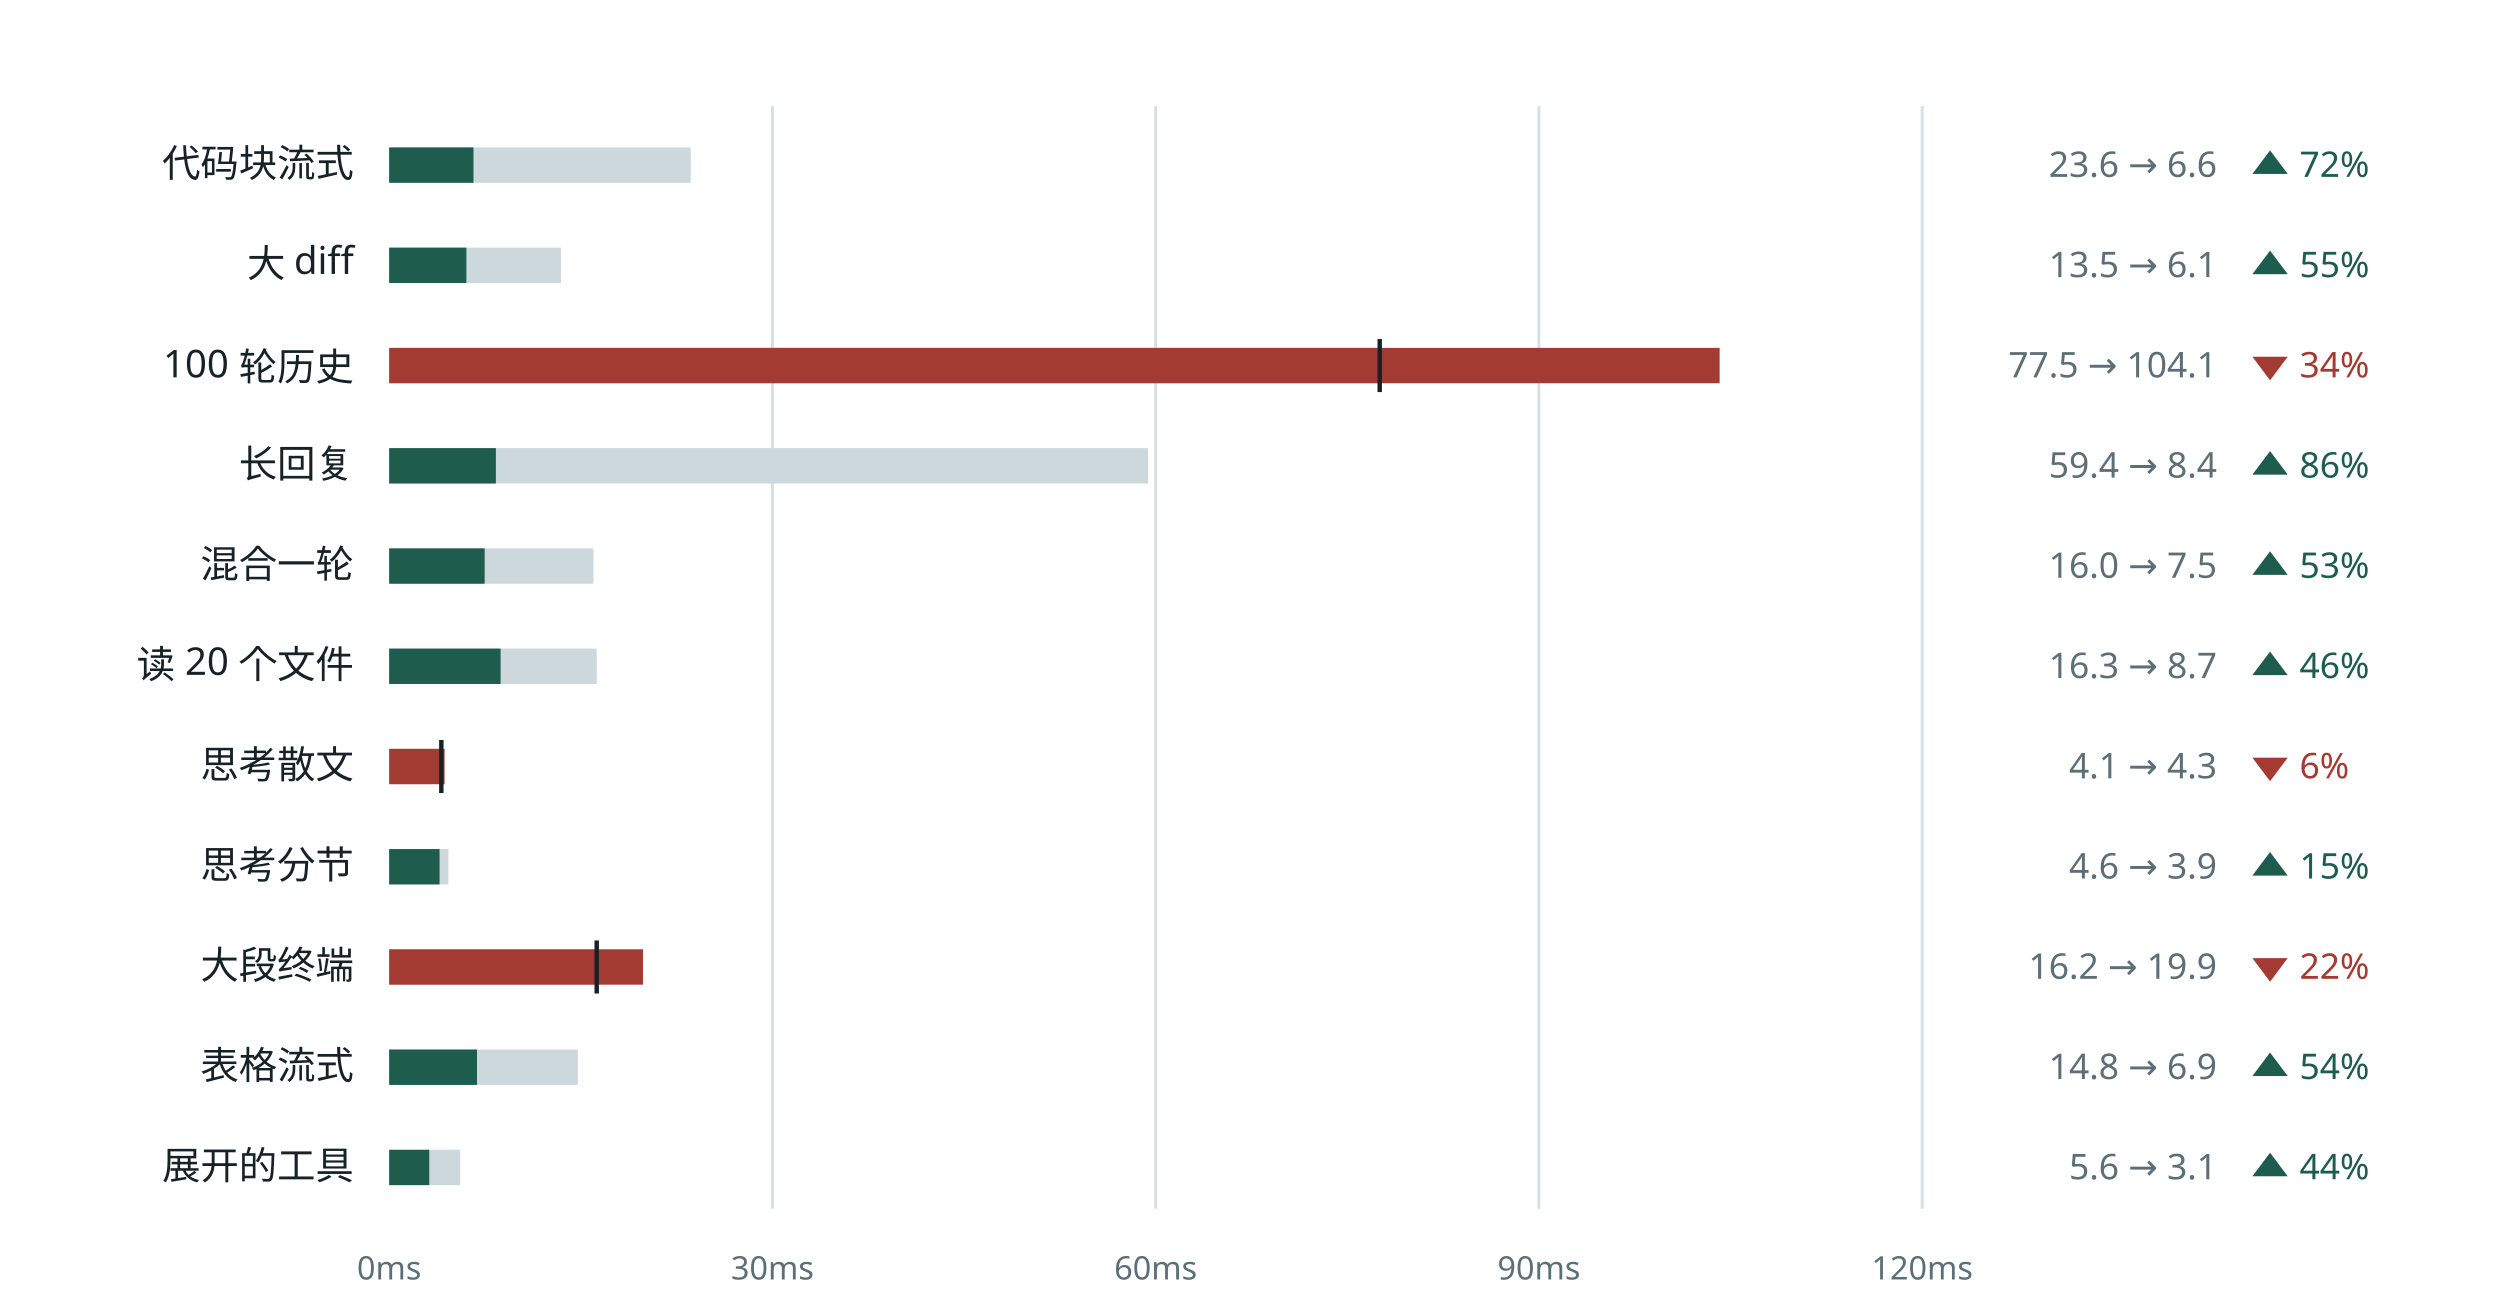
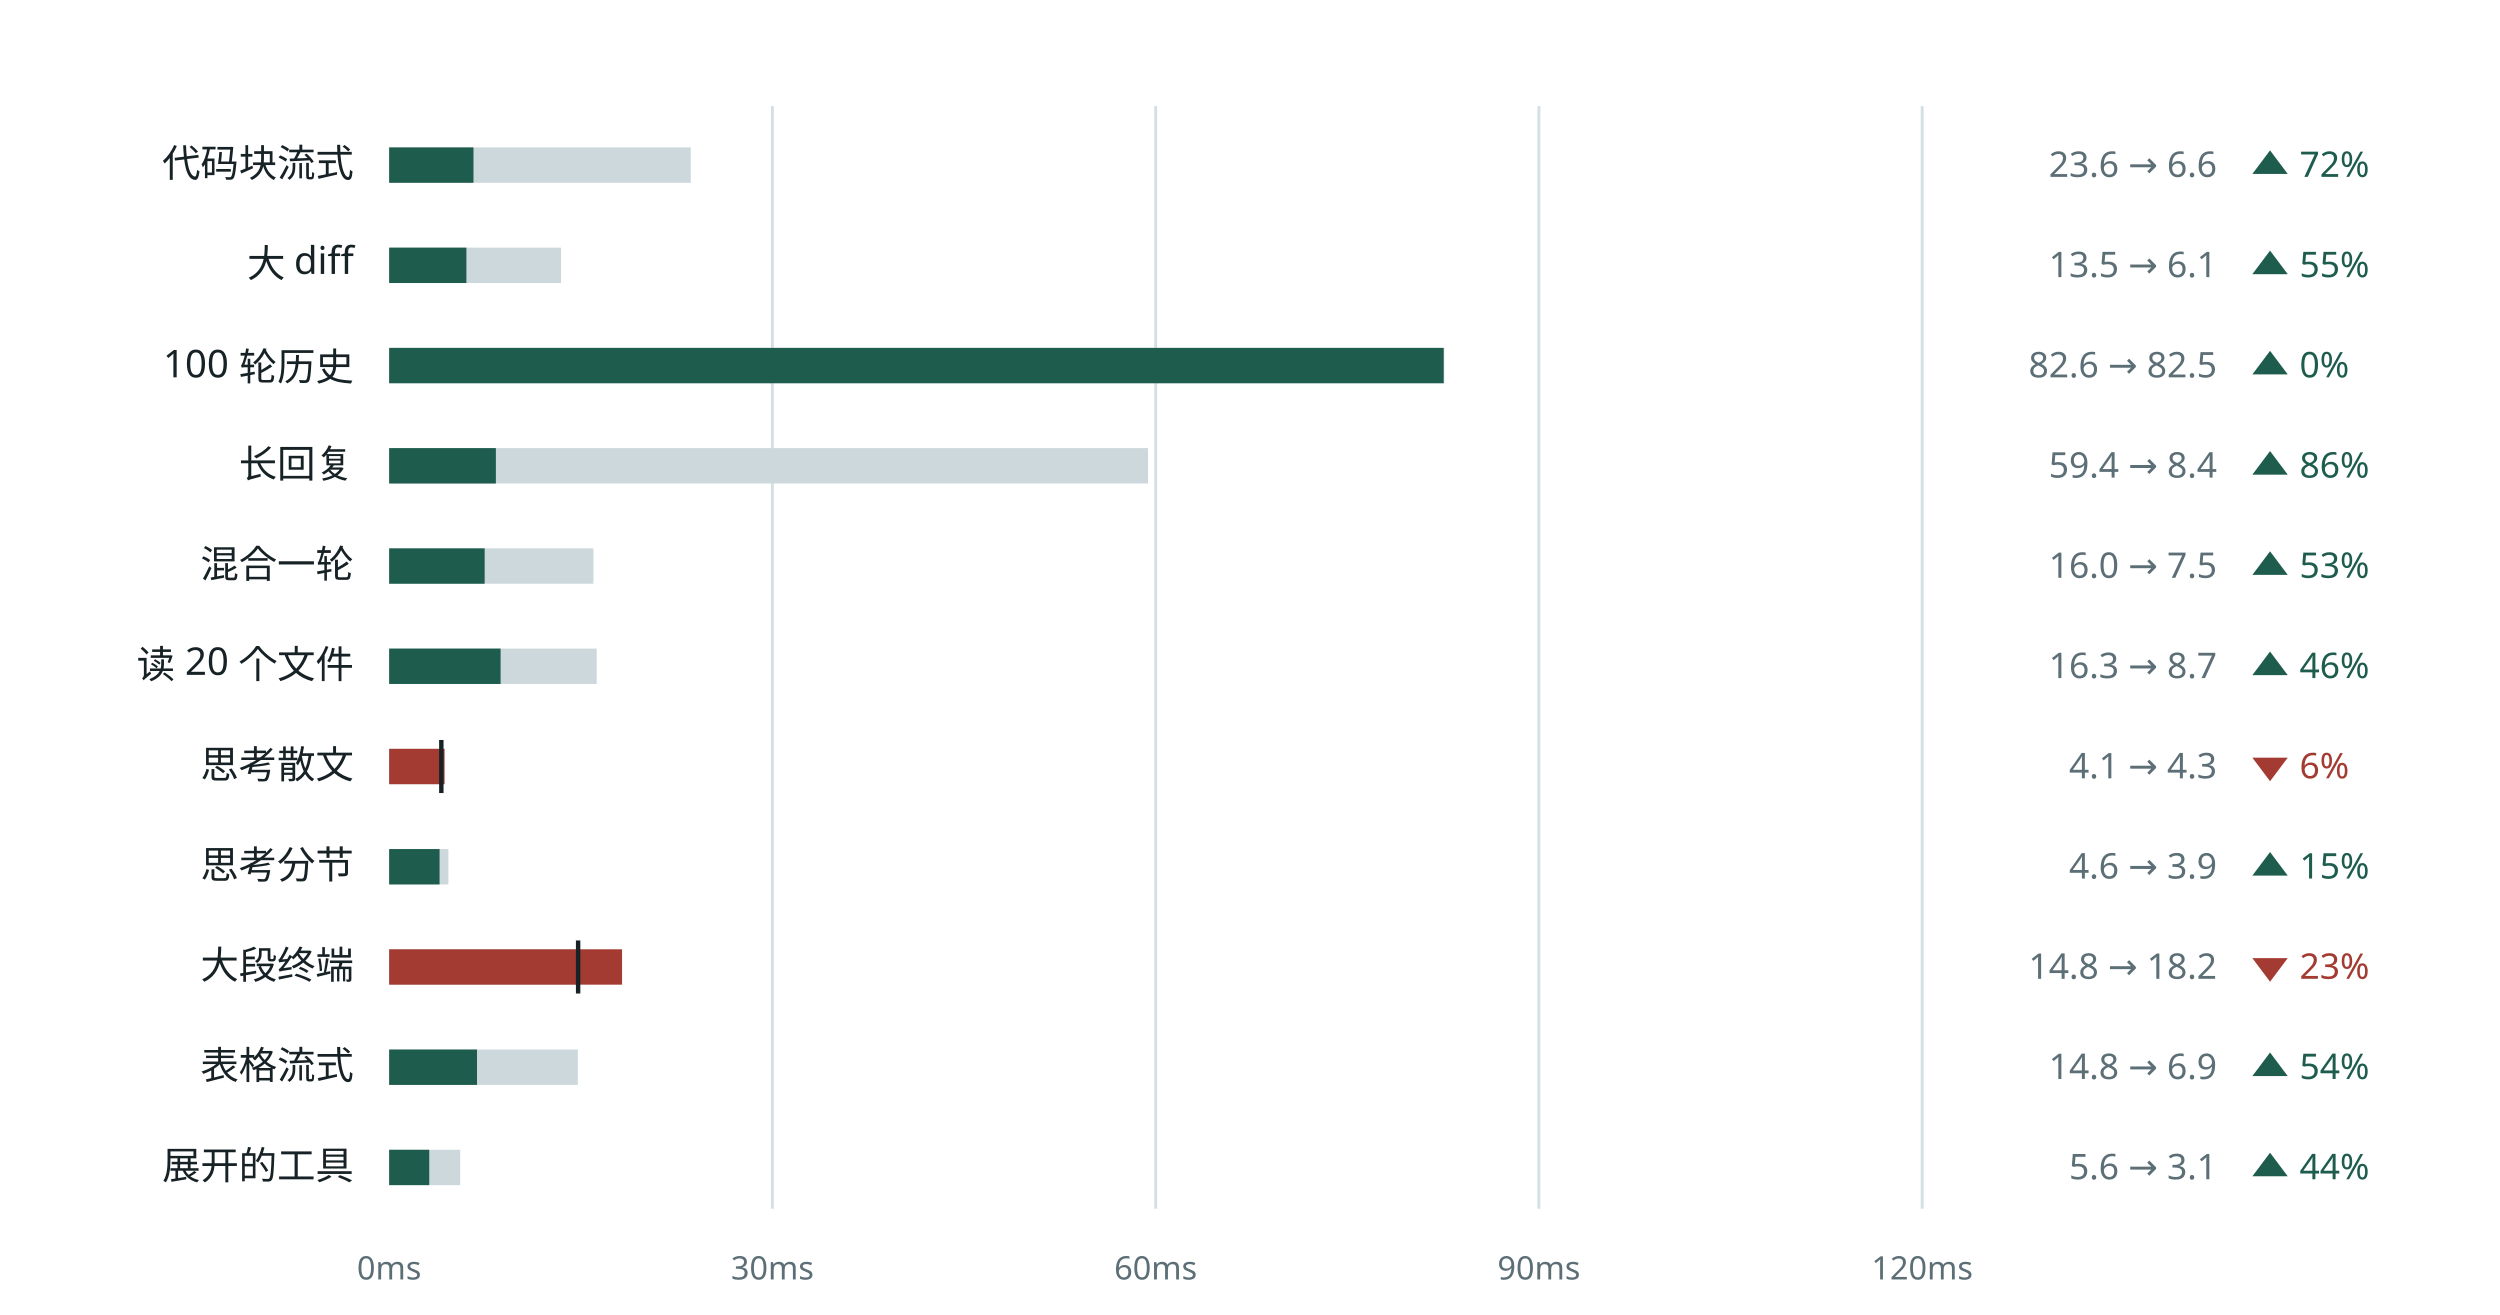
<svg xmlns="http://www.w3.org/2000/svg" viewBox="0 -8 848 446" width="848" height="446" role="img">
  <style>
.final { display: none; }
@media (prefers-reduced-motion: reduce) {
  .motion { display: none; }
  .final { display: inline; }
}
</style>
  <text x="132.0" y="426" text-anchor="middle" fill="#5c6e76" font-size="11" font-family="ui-sans-serif, system-ui, sans-serif">0ms</text>
  <line x1="262.0" y1="28" x2="262.0" y2="402" stroke="#d5e0e4" stroke-width="1" />
  <text x="262.0" y="426" text-anchor="middle" fill="#5c6e76" font-size="11" font-family="ui-sans-serif, system-ui, sans-serif">30ms</text>
  <line x1="392.0" y1="28" x2="392.0" y2="402" stroke="#d5e0e4" stroke-width="1" />
  <text x="392.0" y="426" text-anchor="middle" fill="#5c6e76" font-size="11" font-family="ui-sans-serif, system-ui, sans-serif">60ms</text>
  <line x1="522.0" y1="28" x2="522.0" y2="402" stroke="#d5e0e4" stroke-width="1" />
  <text x="522.0" y="426" text-anchor="middle" fill="#5c6e76" font-size="11" font-family="ui-sans-serif, system-ui, sans-serif">90ms</text>
  <line x1="652.0" y1="28" x2="652.0" y2="402" stroke="#d5e0e4" stroke-width="1" />
  <text x="652.0" y="426" text-anchor="middle" fill="#5c6e76" font-size="11" font-family="ui-sans-serif, system-ui, sans-serif">120ms</text>
  <text x="120" y="52" text-anchor="end" fill="#172226" font-size="13" font-family="PingFang SC, Hiragino Sans GB, Noto Sans SC, sans-serif">代码块流式</text>
  <rect x="132" y="42" width="102.3" height="12" fill="#cdd8dc" />
  <rect class="motion" x="132" y="42" width="28.6" height="12" fill="#1e5c4e">
    <animate attributeName="width" from="102.3" to="28.6" begin="0.000s" dur="1.15s" fill="freeze" calcMode="spline" keyTimes="0;1" keySplines="0.16 0.84 0.22 1" />
  </rect>
  <rect class="final" x="132" y="42" width="28.6" height="12" fill="#1e5c4e" />
  <text text-anchor="end" x="752" y="52" fill="#5c6e76" font-size="12" font-family="ui-sans-serif, system-ui, sans-serif">23.6 → 6.6</text>
  <polygon fill="#1e5c4e" points="770,43 776,51 764,51" />
  <text x="780" y="52" fill="#1e5c4e" font-size="12" font-family="ui-sans-serif, system-ui, sans-serif">72%</text>
  <text x="120" y="86" text-anchor="end" fill="#172226" font-size="13" font-family="PingFang SC, Hiragino Sans GB, Noto Sans SC, sans-serif">大 diff</text>
  <rect x="132" y="76" width="58.3" height="12" fill="#cdd8dc" />
  <rect class="motion" x="132" y="76" width="26.2" height="12" fill="#1e5c4e">
    <animate attributeName="width" from="58.3" to="26.2" begin="0.045s" dur="1.15s" fill="freeze" calcMode="spline" keyTimes="0;1" keySplines="0.16 0.84 0.22 1" />
  </rect>
  <rect class="final" x="132" y="76" width="26.2" height="12" fill="#1e5c4e" />
  <text text-anchor="end" x="752" y="86" fill="#5c6e76" font-size="12" font-family="ui-sans-serif, system-ui, sans-serif">13.5 → 6.1</text>
  <polygon fill="#1e5c4e" points="770,77 776,85 764,85" />
  <text x="780" y="86" fill="#1e5c4e" font-size="12" font-family="ui-sans-serif, system-ui, sans-serif">55%</text>
  <text x="120" y="120" text-anchor="end" fill="#172226" font-size="13" font-family="PingFang SC, Hiragino Sans GB, Noto Sans SC, sans-serif">100 轮历史</text>
-   <rect x="132" y="110" width="336.0" height="12" fill="#cdd8dc" />
-   <rect class="motion" x="132" y="110" width="451.3" height="12" fill="#a33b32">
-     <animate attributeName="width" from="336.0" to="451.3" begin="0.090s" dur="1.15s" fill="freeze" calcMode="spline" keyTimes="0;1" keySplines="0.16 0.84 0.22 1" />
+   <rect x="132" y="110" width="357.9" height="12" fill="#cdd8dc" />
+   <rect class="motion" x="132" y="110" width="357.7" height="12" fill="#1e5c4e">
+     <animate attributeName="width" from="357.9" to="357.7" begin="0.090s" dur="1.15s" fill="freeze" calcMode="spline" keyTimes="0;1" keySplines="0.16 0.84 0.22 1" />
  </rect>
-   <rect class="final" x="132" y="110" width="451.3" height="12" fill="#a33b32" />
-   <line x1="468.0" y1="107" x2="468.0" y2="125" stroke="#172226" stroke-width="1.5" />
-   <text text-anchor="end" x="752" y="120" fill="#5c6e76" font-size="12" font-family="ui-sans-serif, system-ui, sans-serif">77.5 → 104.1</text>
-   <polygon fill="#a33b32" points="764,113 776,113 770,121" />
-   <text x="780" y="120" fill="#a33b32" font-size="12" font-family="ui-sans-serif, system-ui, sans-serif">34%</text>
+   <rect class="final" x="132" y="110" width="357.7" height="12" fill="#1e5c4e" />
+   <text text-anchor="end" x="752" y="120" fill="#5c6e76" font-size="12" font-family="ui-sans-serif, system-ui, sans-serif">82.6 → 82.5</text>
+   <polygon fill="#1e5c4e" points="770,111 776,119 764,119" />
+   <text x="780" y="120" fill="#1e5c4e" font-size="12" font-family="ui-sans-serif, system-ui, sans-serif">0%</text>
  <text x="120" y="154" text-anchor="end" fill="#172226" font-size="13" font-family="PingFang SC, Hiragino Sans GB, Noto Sans SC, sans-serif">长回复</text>
  <rect x="132" y="144" width="257.4" height="12" fill="#cdd8dc" />
  <rect class="motion" x="132" y="144" width="36.2" height="12" fill="#1e5c4e">
    <animate attributeName="width" from="257.4" to="36.2" begin="0.135s" dur="1.15s" fill="freeze" calcMode="spline" keyTimes="0;1" keySplines="0.16 0.84 0.22 1" />
  </rect>
  <rect class="final" x="132" y="144" width="36.2" height="12" fill="#1e5c4e" />
  <text text-anchor="end" x="752" y="154" fill="#5c6e76" font-size="12" font-family="ui-sans-serif, system-ui, sans-serif">59.4 → 8.4</text>
  <polygon fill="#1e5c4e" points="770,145 776,153 764,153" />
  <text x="780" y="154" fill="#1e5c4e" font-size="12" font-family="ui-sans-serif, system-ui, sans-serif">86%</text>
  <text x="120" y="188" text-anchor="end" fill="#172226" font-size="13" font-family="PingFang SC, Hiragino Sans GB, Noto Sans SC, sans-serif">混合一轮</text>
  <rect x="132" y="178" width="69.3" height="12" fill="#cdd8dc" />
  <rect class="motion" x="132" y="178" width="32.4" height="12" fill="#1e5c4e">
    <animate attributeName="width" from="69.3" to="32.4" begin="0.180s" dur="1.15s" fill="freeze" calcMode="spline" keyTimes="0;1" keySplines="0.16 0.84 0.22 1" />
  </rect>
  <rect class="final" x="132" y="178" width="32.4" height="12" fill="#1e5c4e" />
  <text text-anchor="end" x="752" y="188" fill="#5c6e76" font-size="12" font-family="ui-sans-serif, system-ui, sans-serif">16.0 → 7.5</text>
  <polygon fill="#1e5c4e" points="770,179 776,187 764,187" />
  <text x="780" y="188" fill="#1e5c4e" font-size="12" font-family="ui-sans-serif, system-ui, sans-serif">53%</text>
  <text x="120" y="222" text-anchor="end" fill="#172226" font-size="13" font-family="PingFang SC, Hiragino Sans GB, Noto Sans SC, sans-serif">读 20 个文件</text>
  <rect x="132" y="212" width="70.4" height="12" fill="#cdd8dc" />
  <rect class="motion" x="132" y="212" width="37.8" height="12" fill="#1e5c4e">
    <animate attributeName="width" from="70.4" to="37.8" begin="0.225s" dur="1.15s" fill="freeze" calcMode="spline" keyTimes="0;1" keySplines="0.16 0.84 0.22 1" />
  </rect>
  <rect class="final" x="132" y="212" width="37.8" height="12" fill="#1e5c4e" />
  <text text-anchor="end" x="752" y="222" fill="#5c6e76" font-size="12" font-family="ui-sans-serif, system-ui, sans-serif">16.3 → 8.7</text>
  <polygon fill="#1e5c4e" points="770,213 776,221 764,221" />
  <text x="780" y="222" fill="#1e5c4e" font-size="12" font-family="ui-sans-serif, system-ui, sans-serif">46%</text>
  <text x="120" y="256" text-anchor="end" fill="#172226" font-size="13" font-family="PingFang SC, Hiragino Sans GB, Noto Sans SC, sans-serif">思考散文</text>
  <rect x="132" y="246" width="17.7" height="12" fill="#cdd8dc" />
  <rect class="motion" x="132" y="246" width="18.8" height="12" fill="#a33b32">
    <animate attributeName="width" from="17.7" to="18.8" begin="0.270s" dur="1.15s" fill="freeze" calcMode="spline" keyTimes="0;1" keySplines="0.16 0.84 0.22 1" />
  </rect>
  <rect class="final" x="132" y="246" width="18.8" height="12" fill="#a33b32" />
  <line x1="149.7" y1="243" x2="149.7" y2="261" stroke="#172226" stroke-width="1.5" />
  <text text-anchor="end" x="752" y="256" fill="#5c6e76" font-size="12" font-family="ui-sans-serif, system-ui, sans-serif">4.1 → 4.3</text>
  <polygon fill="#a33b32" points="764,249 776,249 770,257" />
  <text x="780" y="256" fill="#a33b32" font-size="12" font-family="ui-sans-serif, system-ui, sans-serif">6%</text>
  <text x="120" y="290" text-anchor="end" fill="#172226" font-size="13" font-family="PingFang SC, Hiragino Sans GB, Noto Sans SC, sans-serif">思考分节</text>
  <rect x="132" y="280" width="20.1" height="12" fill="#cdd8dc" />
  <rect class="motion" x="132" y="280" width="17.1" height="12" fill="#1e5c4e">
    <animate attributeName="width" from="20.1" to="17.1" begin="0.315s" dur="1.15s" fill="freeze" calcMode="spline" keyTimes="0;1" keySplines="0.16 0.84 0.22 1" />
  </rect>
  <rect class="final" x="132" y="280" width="17.1" height="12" fill="#1e5c4e" />
  <text text-anchor="end" x="752" y="290" fill="#5c6e76" font-size="12" font-family="ui-sans-serif, system-ui, sans-serif">4.6 → 3.9</text>
  <polygon fill="#1e5c4e" points="770,281 776,289 764,289" />
  <text x="780" y="290" fill="#1e5c4e" font-size="12" font-family="ui-sans-serif, system-ui, sans-serif">15%</text>
  <text x="120" y="324" text-anchor="end" fill="#172226" font-size="13" font-family="PingFang SC, Hiragino Sans GB, Noto Sans SC, sans-serif">大段终端</text>
-   <rect x="132" y="314" width="70.4" height="12" fill="#cdd8dc" />
-   <rect class="motion" x="132" y="314" width="86.1" height="12" fill="#a33b32">
-     <animate attributeName="width" from="70.4" to="86.1" begin="0.360s" dur="1.15s" fill="freeze" calcMode="spline" keyTimes="0;1" keySplines="0.16 0.84 0.22 1" />
+   <rect x="132" y="314" width="64.1" height="12" fill="#cdd8dc" />
+   <rect class="motion" x="132" y="314" width="79.0" height="12" fill="#a33b32">
+     <animate attributeName="width" from="64.1" to="79.0" begin="0.360s" dur="1.15s" fill="freeze" calcMode="spline" keyTimes="0;1" keySplines="0.16 0.84 0.22 1" />
  </rect>
-   <rect class="final" x="132" y="314" width="86.1" height="12" fill="#a33b32" />
-   <line x1="202.4" y1="311" x2="202.4" y2="329" stroke="#172226" stroke-width="1.5" />
-   <text text-anchor="end" x="752" y="324" fill="#5c6e76" font-size="12" font-family="ui-sans-serif, system-ui, sans-serif">16.2 → 19.9</text>
+   <rect class="final" x="132" y="314" width="79.0" height="12" fill="#a33b32" />
+   <line x1="196.1" y1="311" x2="196.1" y2="329" stroke="#172226" stroke-width="1.5" />
+   <text text-anchor="end" x="752" y="324" fill="#5c6e76" font-size="12" font-family="ui-sans-serif, system-ui, sans-serif">14.8 → 18.2</text>
  <polygon fill="#a33b32" points="764,317 776,317 770,325" />
-   <text x="780" y="324" fill="#a33b32" font-size="12" font-family="ui-sans-serif, system-ui, sans-serif">22%</text>
+   <text x="780" y="324" fill="#a33b32" font-size="12" font-family="ui-sans-serif, system-ui, sans-serif">23%</text>
  <text x="120" y="358" text-anchor="end" fill="#172226" font-size="13" font-family="PingFang SC, Hiragino Sans GB, Noto Sans SC, sans-serif">表格流式</text>
  <rect x="132" y="348" width="64.0" height="12" fill="#cdd8dc" />
  <rect class="motion" x="132" y="348" width="29.8" height="12" fill="#1e5c4e">
    <animate attributeName="width" from="64.0" to="29.8" begin="0.405s" dur="1.15s" fill="freeze" calcMode="spline" keyTimes="0;1" keySplines="0.16 0.84 0.22 1" />
  </rect>
  <rect class="final" x="132" y="348" width="29.8" height="12" fill="#1e5c4e" />
  <text text-anchor="end" x="752" y="358" fill="#5c6e76" font-size="12" font-family="ui-sans-serif, system-ui, sans-serif">14.8 → 6.9</text>
  <polygon fill="#1e5c4e" points="770,349 776,357 764,357" />
  <text x="780" y="358" fill="#1e5c4e" font-size="12" font-family="ui-sans-serif, system-ui, sans-serif">54%</text>
  <text x="120" y="392" text-anchor="end" fill="#172226" font-size="13" font-family="PingFang SC, Hiragino Sans GB, Noto Sans SC, sans-serif">展开的工具</text>
  <rect x="132" y="382" width="24.1" height="12" fill="#cdd8dc" />
  <rect class="motion" x="132" y="382" width="13.6" height="12" fill="#1e5c4e">
    <animate attributeName="width" from="24.1" to="13.6" begin="0.450s" dur="1.15s" fill="freeze" calcMode="spline" keyTimes="0;1" keySplines="0.16 0.84 0.22 1" />
  </rect>
  <rect class="final" x="132" y="382" width="13.6" height="12" fill="#1e5c4e" />
  <text text-anchor="end" x="752" y="392" fill="#5c6e76" font-size="12" font-family="ui-sans-serif, system-ui, sans-serif">5.6 → 3.1</text>
  <polygon fill="#1e5c4e" points="770,383 776,391 764,391" />
  <text x="780" y="392" fill="#1e5c4e" font-size="12" font-family="ui-sans-serif, system-ui, sans-serif">44%</text>
</svg>
